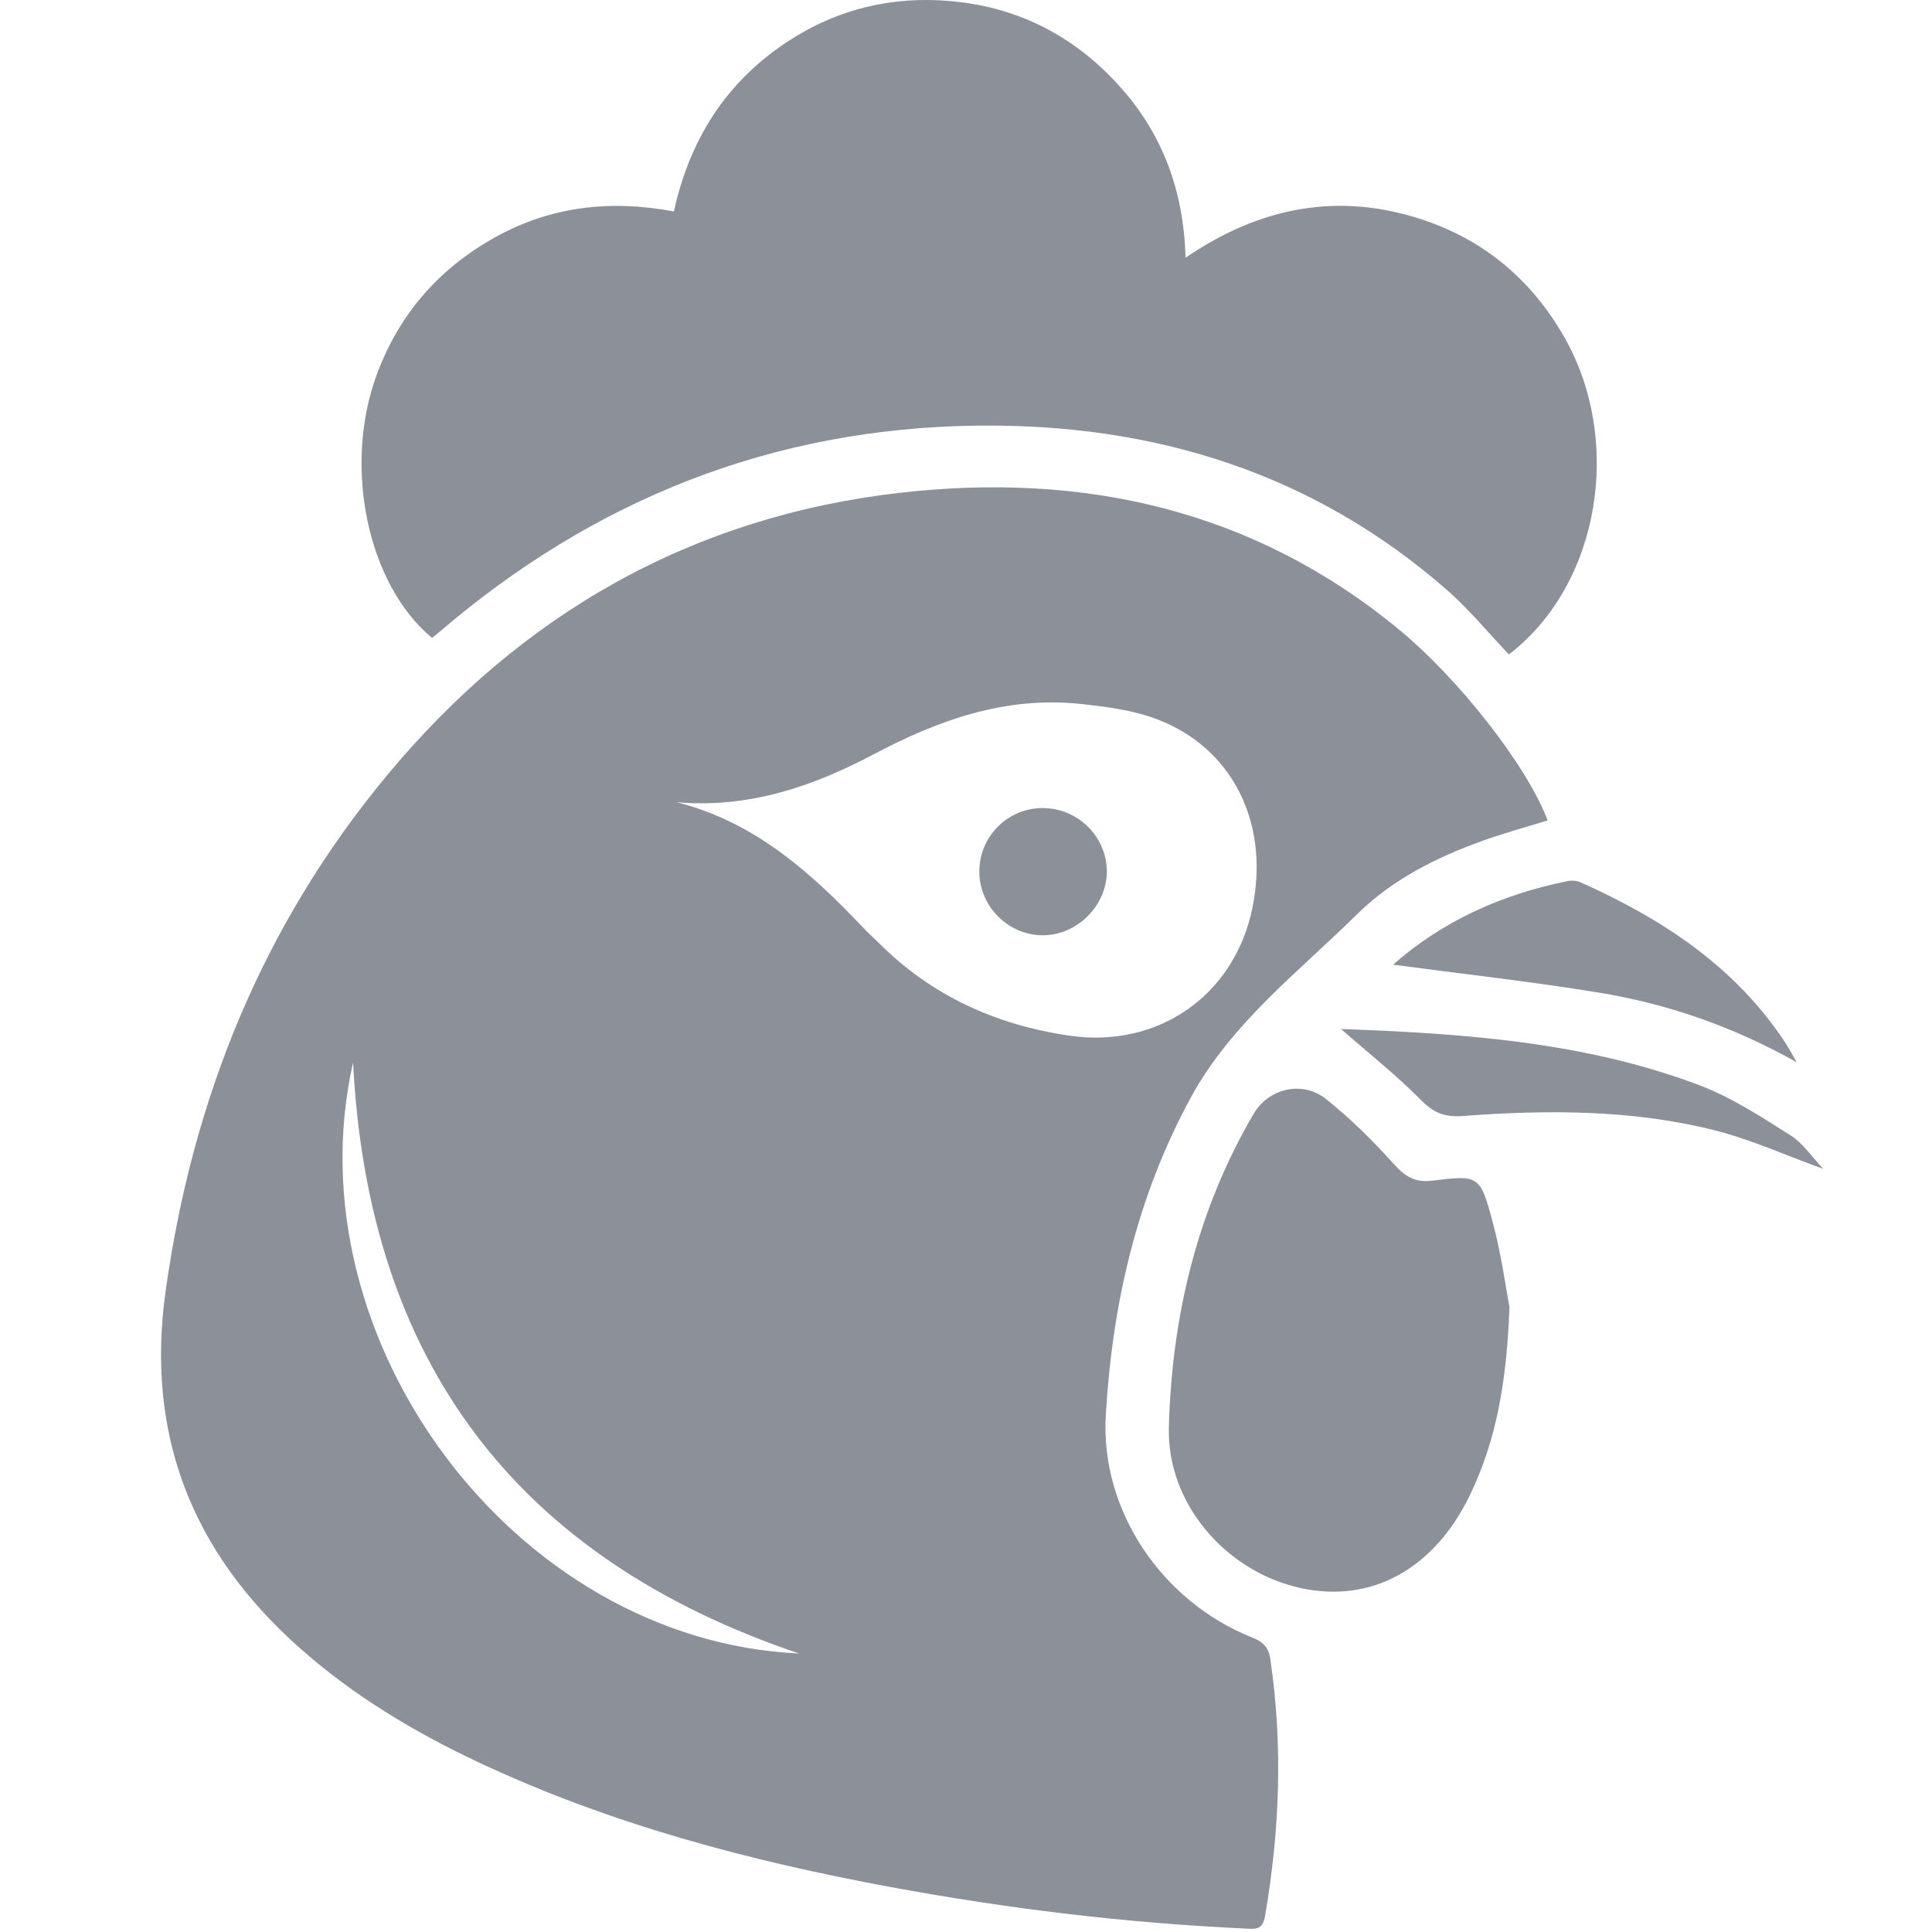
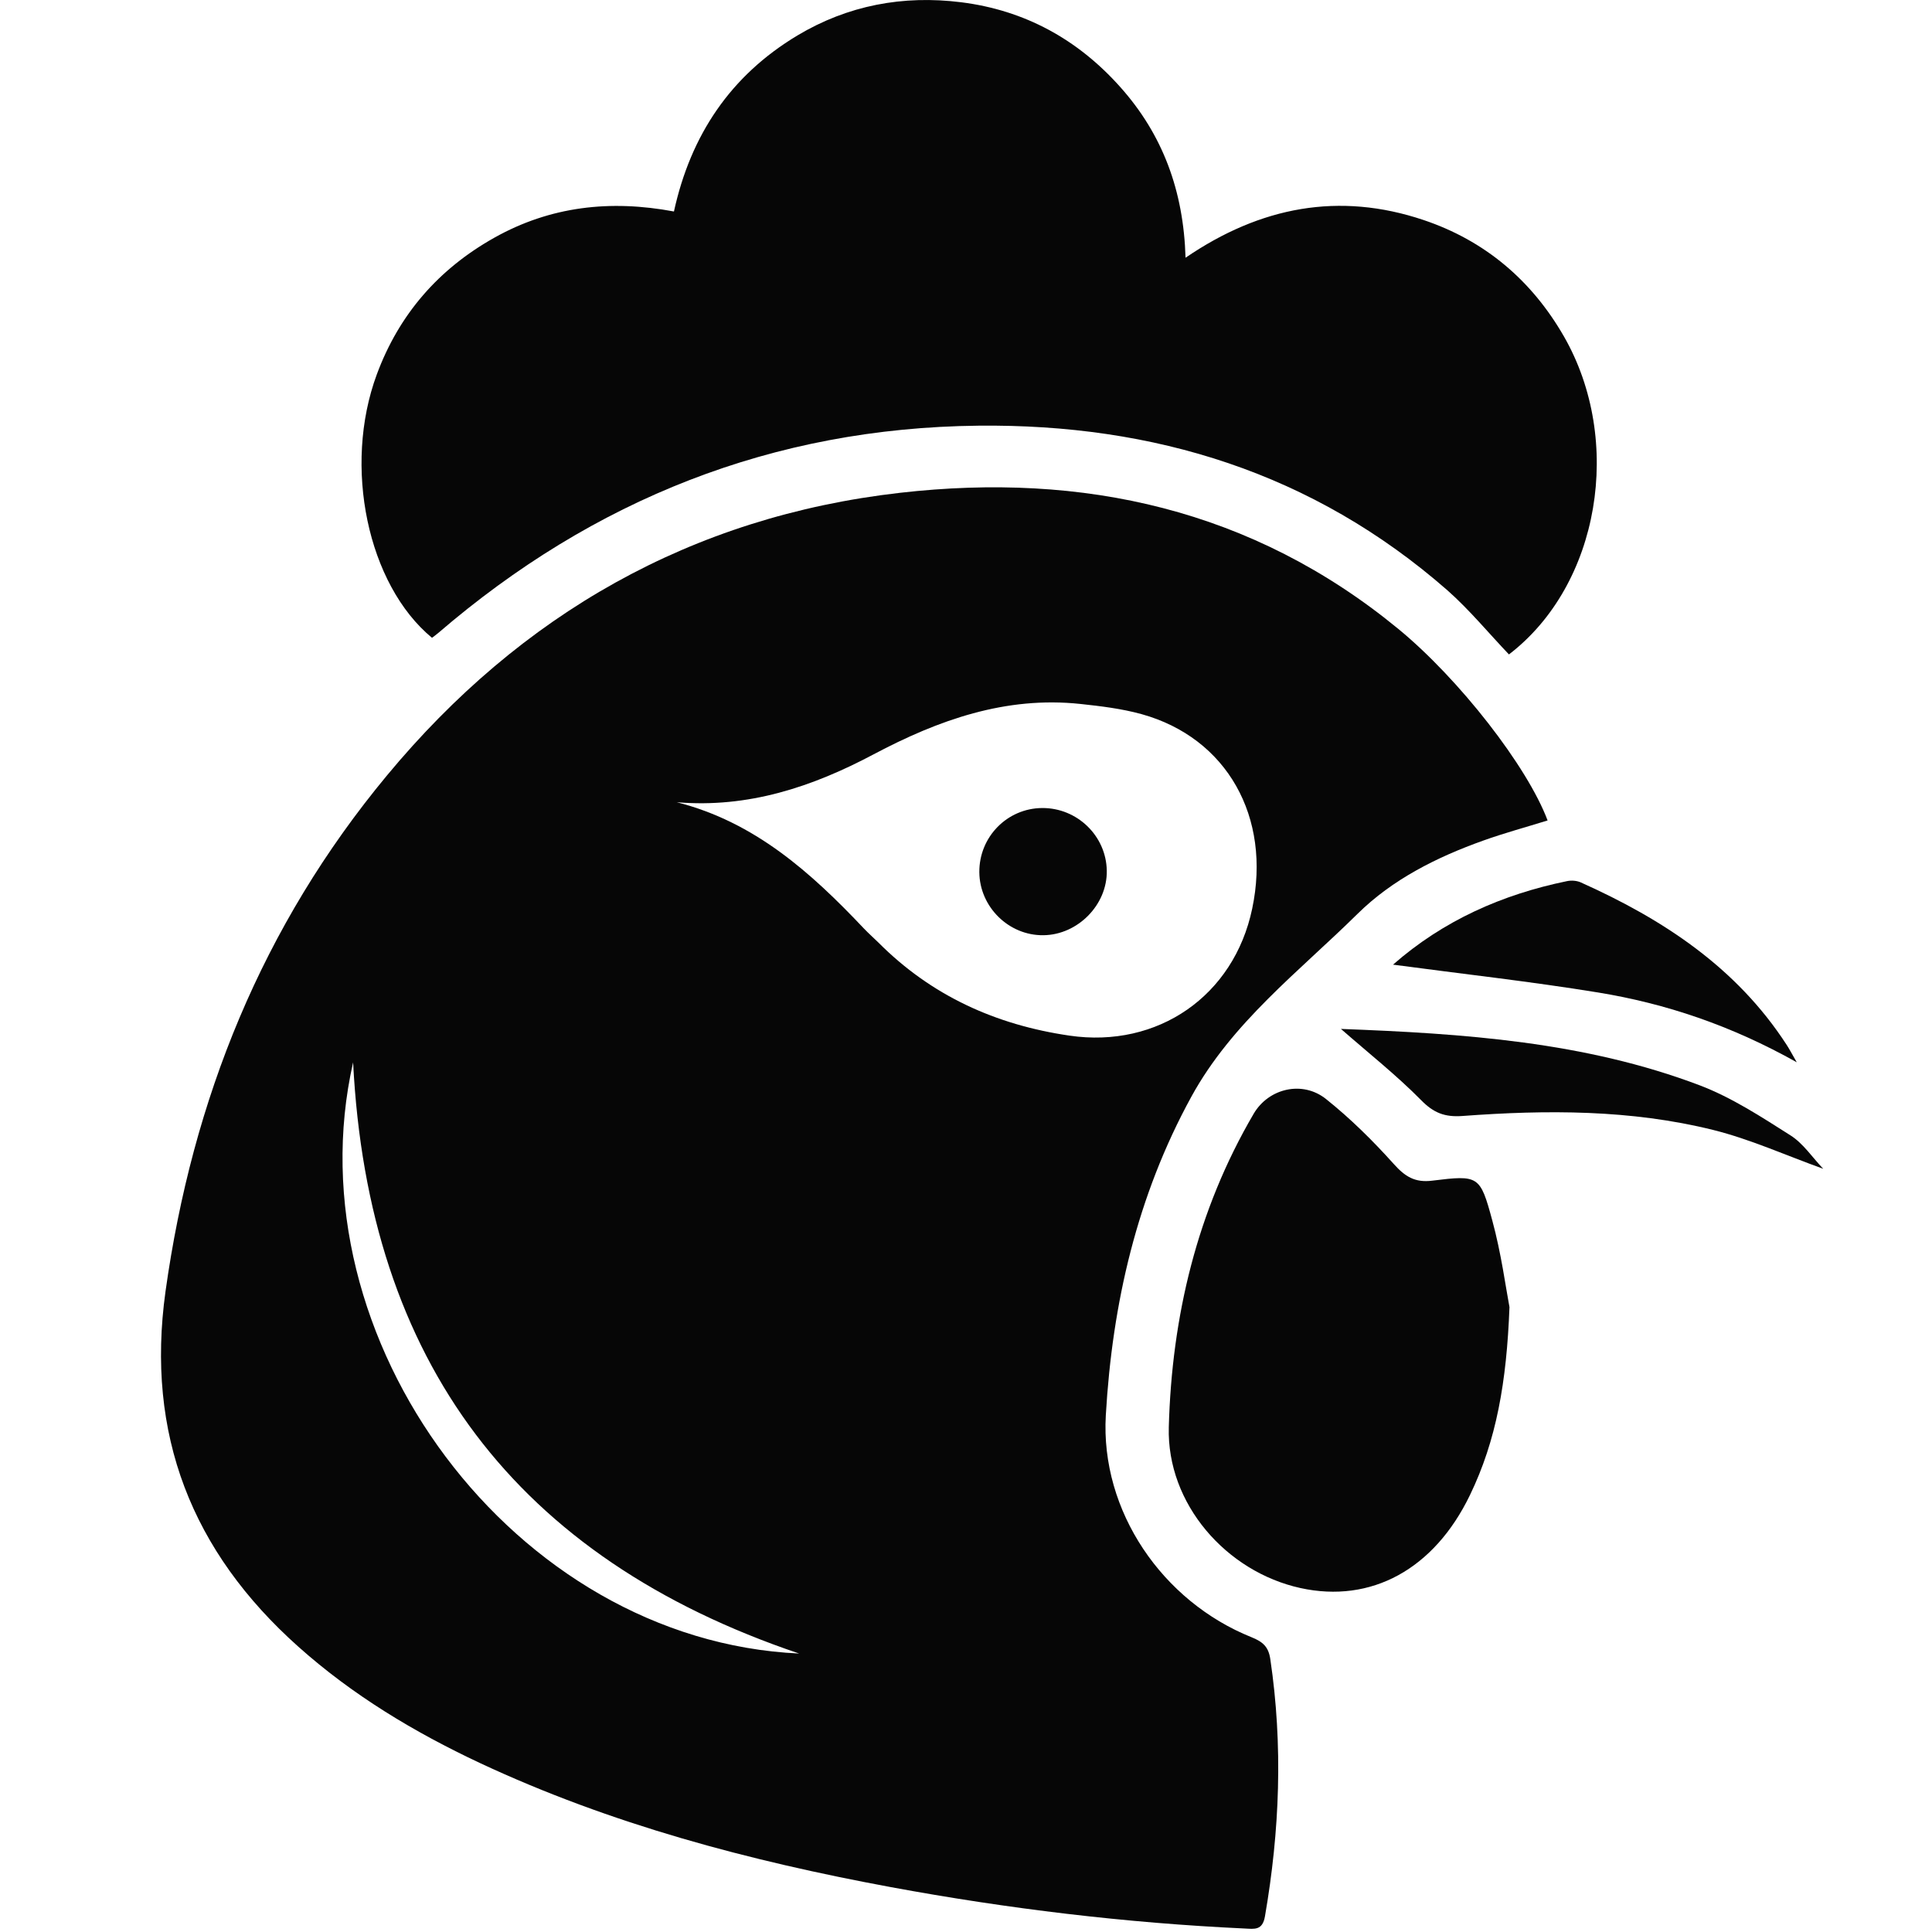
- <svg xmlns="http://www.w3.org/2000/svg" width="20" height="20" viewBox="0 0 20 20" fill="none">
-   <path d="M16.021 8.493C15.798 8.562 15.573 8.623 15.353 8.702C14.874 8.873 14.416 9.103 14.053 9.46C13.446 10.059 12.754 10.584 12.332 11.353C11.77 12.381 11.514 13.496 11.447 14.652C11.39 15.642 12.032 16.578 12.956 16.949C13.072 16.995 13.131 17.047 13.15 17.174C13.282 18.066 13.248 18.953 13.095 19.838C13.069 19.986 12.985 19.969 12.887 19.964C11.655 19.907 10.434 19.759 9.222 19.535C7.757 19.264 6.323 18.885 4.968 18.25C4.289 17.932 3.65 17.549 3.088 17.047C1.985 16.062 1.507 14.848 1.714 13.369C1.991 11.378 2.716 9.582 4.005 8.028C5.391 6.358 7.158 5.348 9.318 5.101C11.211 4.886 12.966 5.271 14.474 6.51C15.106 7.029 15.812 7.935 16.021 8.493ZM7.006 8.305C7.814 8.509 8.397 9.034 8.944 9.612C8.991 9.663 9.044 9.708 9.093 9.757C9.641 10.307 10.308 10.61 11.071 10.721C11.985 10.855 12.774 10.309 12.963 9.407C13.162 8.458 12.701 7.638 11.817 7.393C11.612 7.336 11.397 7.31 11.185 7.287C10.41 7.205 9.713 7.454 9.043 7.809C8.408 8.146 7.745 8.368 7.006 8.305ZM3.655 10.998C3.008 13.859 5.318 16.981 8.272 17.117C5.348 16.13 3.811 14.098 3.655 10.998Z" fill="#8C9099" />
-   <path d="M12.273 2.668C13.048 2.138 13.864 1.985 14.736 2.277C15.371 2.49 15.856 2.902 16.189 3.482C16.809 4.56 16.562 6.053 15.62 6.775C15.411 6.555 15.213 6.314 14.982 6.11C13.593 4.894 11.946 4.386 10.127 4.406C8.002 4.429 6.144 5.17 4.537 6.552C4.516 6.57 4.494 6.586 4.472 6.603C3.805 6.051 3.548 4.829 3.901 3.876C4.131 3.254 4.541 2.783 5.119 2.46C5.697 2.136 6.317 2.065 6.976 2.189C7.15 1.396 7.564 0.782 8.253 0.368C8.776 0.054 9.349 -0.052 9.95 0.023C10.607 0.106 11.155 0.406 11.597 0.901C12.038 1.394 12.253 1.977 12.273 2.668Z" fill="#8C9099" />
-   <path d="M15.626 13.531C15.597 14.31 15.489 14.913 15.217 15.476C14.846 16.245 14.194 16.6 13.462 16.439C12.694 16.271 12.078 15.567 12.1 14.774C12.131 13.629 12.391 12.532 12.977 11.531C13.132 11.266 13.484 11.182 13.728 11.378C13.98 11.579 14.212 11.809 14.428 12.049C14.545 12.179 14.647 12.245 14.828 12.222C15.306 12.163 15.322 12.168 15.447 12.631C15.541 12.975 15.588 13.332 15.626 13.531Z" fill="#8C9099" />
-   <path d="M14.421 9.986C14.94 9.53 15.549 9.259 16.222 9.122C16.267 9.112 16.322 9.116 16.363 9.134C17.214 9.515 17.975 10.013 18.495 10.815C18.52 10.855 18.543 10.898 18.6 10.997C17.921 10.616 17.247 10.389 16.543 10.274C15.843 10.16 15.137 10.082 14.421 9.986Z" fill="#8C9099" />
-   <path d="M13.881 10.652C15.151 10.699 16.405 10.784 17.597 11.236C17.928 11.362 18.233 11.562 18.534 11.752C18.668 11.837 18.763 11.984 18.874 12.1C18.488 11.961 18.12 11.793 17.735 11.697C16.882 11.485 16.01 11.488 15.139 11.553C14.957 11.566 14.841 11.521 14.71 11.388C14.457 11.131 14.17 10.904 13.881 10.652Z" fill="#8C9099" />
-   <path d="M10.138 9.028C10.135 8.664 10.426 8.368 10.788 8.365C11.152 8.362 11.452 8.654 11.458 9.013C11.463 9.366 11.158 9.677 10.803 9.682C10.443 9.686 10.141 9.389 10.138 9.028Z" fill="#8C9099" />
+ <svg xmlns="http://www.w3.org/2000/svg" width="30" height="30" viewBox="0 0 30 30" fill="none">
+   <path d="M24.031 12.74C23.697 12.844 23.359 12.935 23.03 13.053C22.311 13.31 21.623 13.654 21.08 14.19C20.169 15.089 19.131 15.876 18.499 17.03C17.654 18.572 17.271 20.244 17.171 21.977C17.085 23.463 18.048 24.867 19.434 25.423C19.608 25.493 19.697 25.57 19.725 25.761C19.924 27.099 19.872 28.43 19.642 29.758C19.604 29.979 19.477 29.953 19.33 29.946C17.483 29.86 15.65 29.639 13.833 29.303C11.636 28.896 9.485 28.327 7.452 27.376C6.434 26.898 5.476 26.323 4.633 25.57C2.977 24.093 2.261 22.273 2.57 20.053C2.987 17.067 4.074 14.373 6.008 12.042C8.087 9.536 10.737 8.022 13.977 7.652C16.817 7.328 19.448 7.906 21.711 9.764C22.659 10.543 23.717 11.902 24.031 12.74ZM10.509 12.457C11.721 12.764 12.595 13.551 13.415 14.418C13.487 14.494 13.565 14.562 13.639 14.635C14.461 15.461 15.462 15.914 16.606 16.081C17.978 16.282 19.16 15.464 19.444 14.11C19.744 12.687 19.052 11.457 17.726 11.089C17.418 11.004 17.095 10.965 16.777 10.931C15.615 10.807 14.569 11.181 13.564 11.714C12.613 12.219 11.617 12.551 10.509 12.457ZM5.483 16.496C4.511 20.788 7.977 25.472 12.409 25.676C8.021 24.195 5.717 21.147 5.483 16.496Z" fill="#060606" />
+   <path d="M18.409 4.002C19.573 3.207 20.796 2.977 22.104 3.416C23.057 3.736 23.784 4.353 24.284 5.223C25.213 6.841 24.843 9.08 23.431 10.162C23.117 9.833 22.82 9.471 22.474 9.165C20.39 7.341 17.92 6.58 15.19 6.61C12.004 6.644 9.217 7.755 6.805 9.829C6.773 9.856 6.741 9.879 6.708 9.904C5.708 9.077 5.322 7.243 5.851 5.814C6.196 4.881 6.812 4.175 7.678 3.69C8.545 3.204 9.475 3.098 10.465 3.284C10.726 2.094 11.346 1.173 12.38 0.552C13.165 0.082 14.023 -0.078 14.925 0.035C15.91 0.159 16.733 0.609 17.395 1.351C18.056 2.091 18.379 2.966 18.409 4.002Z" fill="#060606" />
+   <path d="M23.439 20.297C23.395 21.465 23.234 22.37 22.826 23.214C22.27 24.368 21.291 24.9 20.193 24.659C19.041 24.406 18.116 23.351 18.149 22.161C18.196 20.444 18.587 18.798 19.466 17.296C19.698 16.898 20.226 16.773 20.592 17.067C20.97 17.369 21.318 17.713 21.642 18.074C21.817 18.269 21.97 18.368 22.242 18.333C22.959 18.245 22.983 18.252 23.171 18.947C23.312 19.463 23.382 19.998 23.439 20.297Z" fill="#060606" />
+   <path d="M21.631 14.979C22.409 14.296 23.324 13.889 24.333 13.682C24.4 13.668 24.483 13.674 24.544 13.701C25.821 14.273 26.962 15.02 27.742 16.223C27.781 16.282 27.815 16.347 27.9 16.495C26.881 15.924 25.871 15.584 24.814 15.411C23.764 15.24 22.706 15.123 21.631 14.979Z" fill="#060606" />
+   <path d="M20.822 15.977C22.726 16.049 24.607 16.175 26.396 16.854C26.892 17.043 27.35 17.343 27.801 17.629C28.002 17.756 28.144 17.975 28.311 18.149C27.732 17.941 27.18 17.69 26.603 17.546C25.323 17.228 24.015 17.232 22.709 17.329C22.435 17.349 22.261 17.282 22.066 17.082C21.685 16.696 21.256 16.357 20.822 15.977Z" fill="#060606" />
+   <path d="M15.207 13.543C15.203 12.996 15.639 12.551 16.182 12.547C16.727 12.543 17.178 12.981 17.186 13.52C17.195 14.049 16.737 14.515 16.204 14.522C15.665 14.53 15.211 14.083 15.207 13.543Z" fill="#060606" />
</svg>
